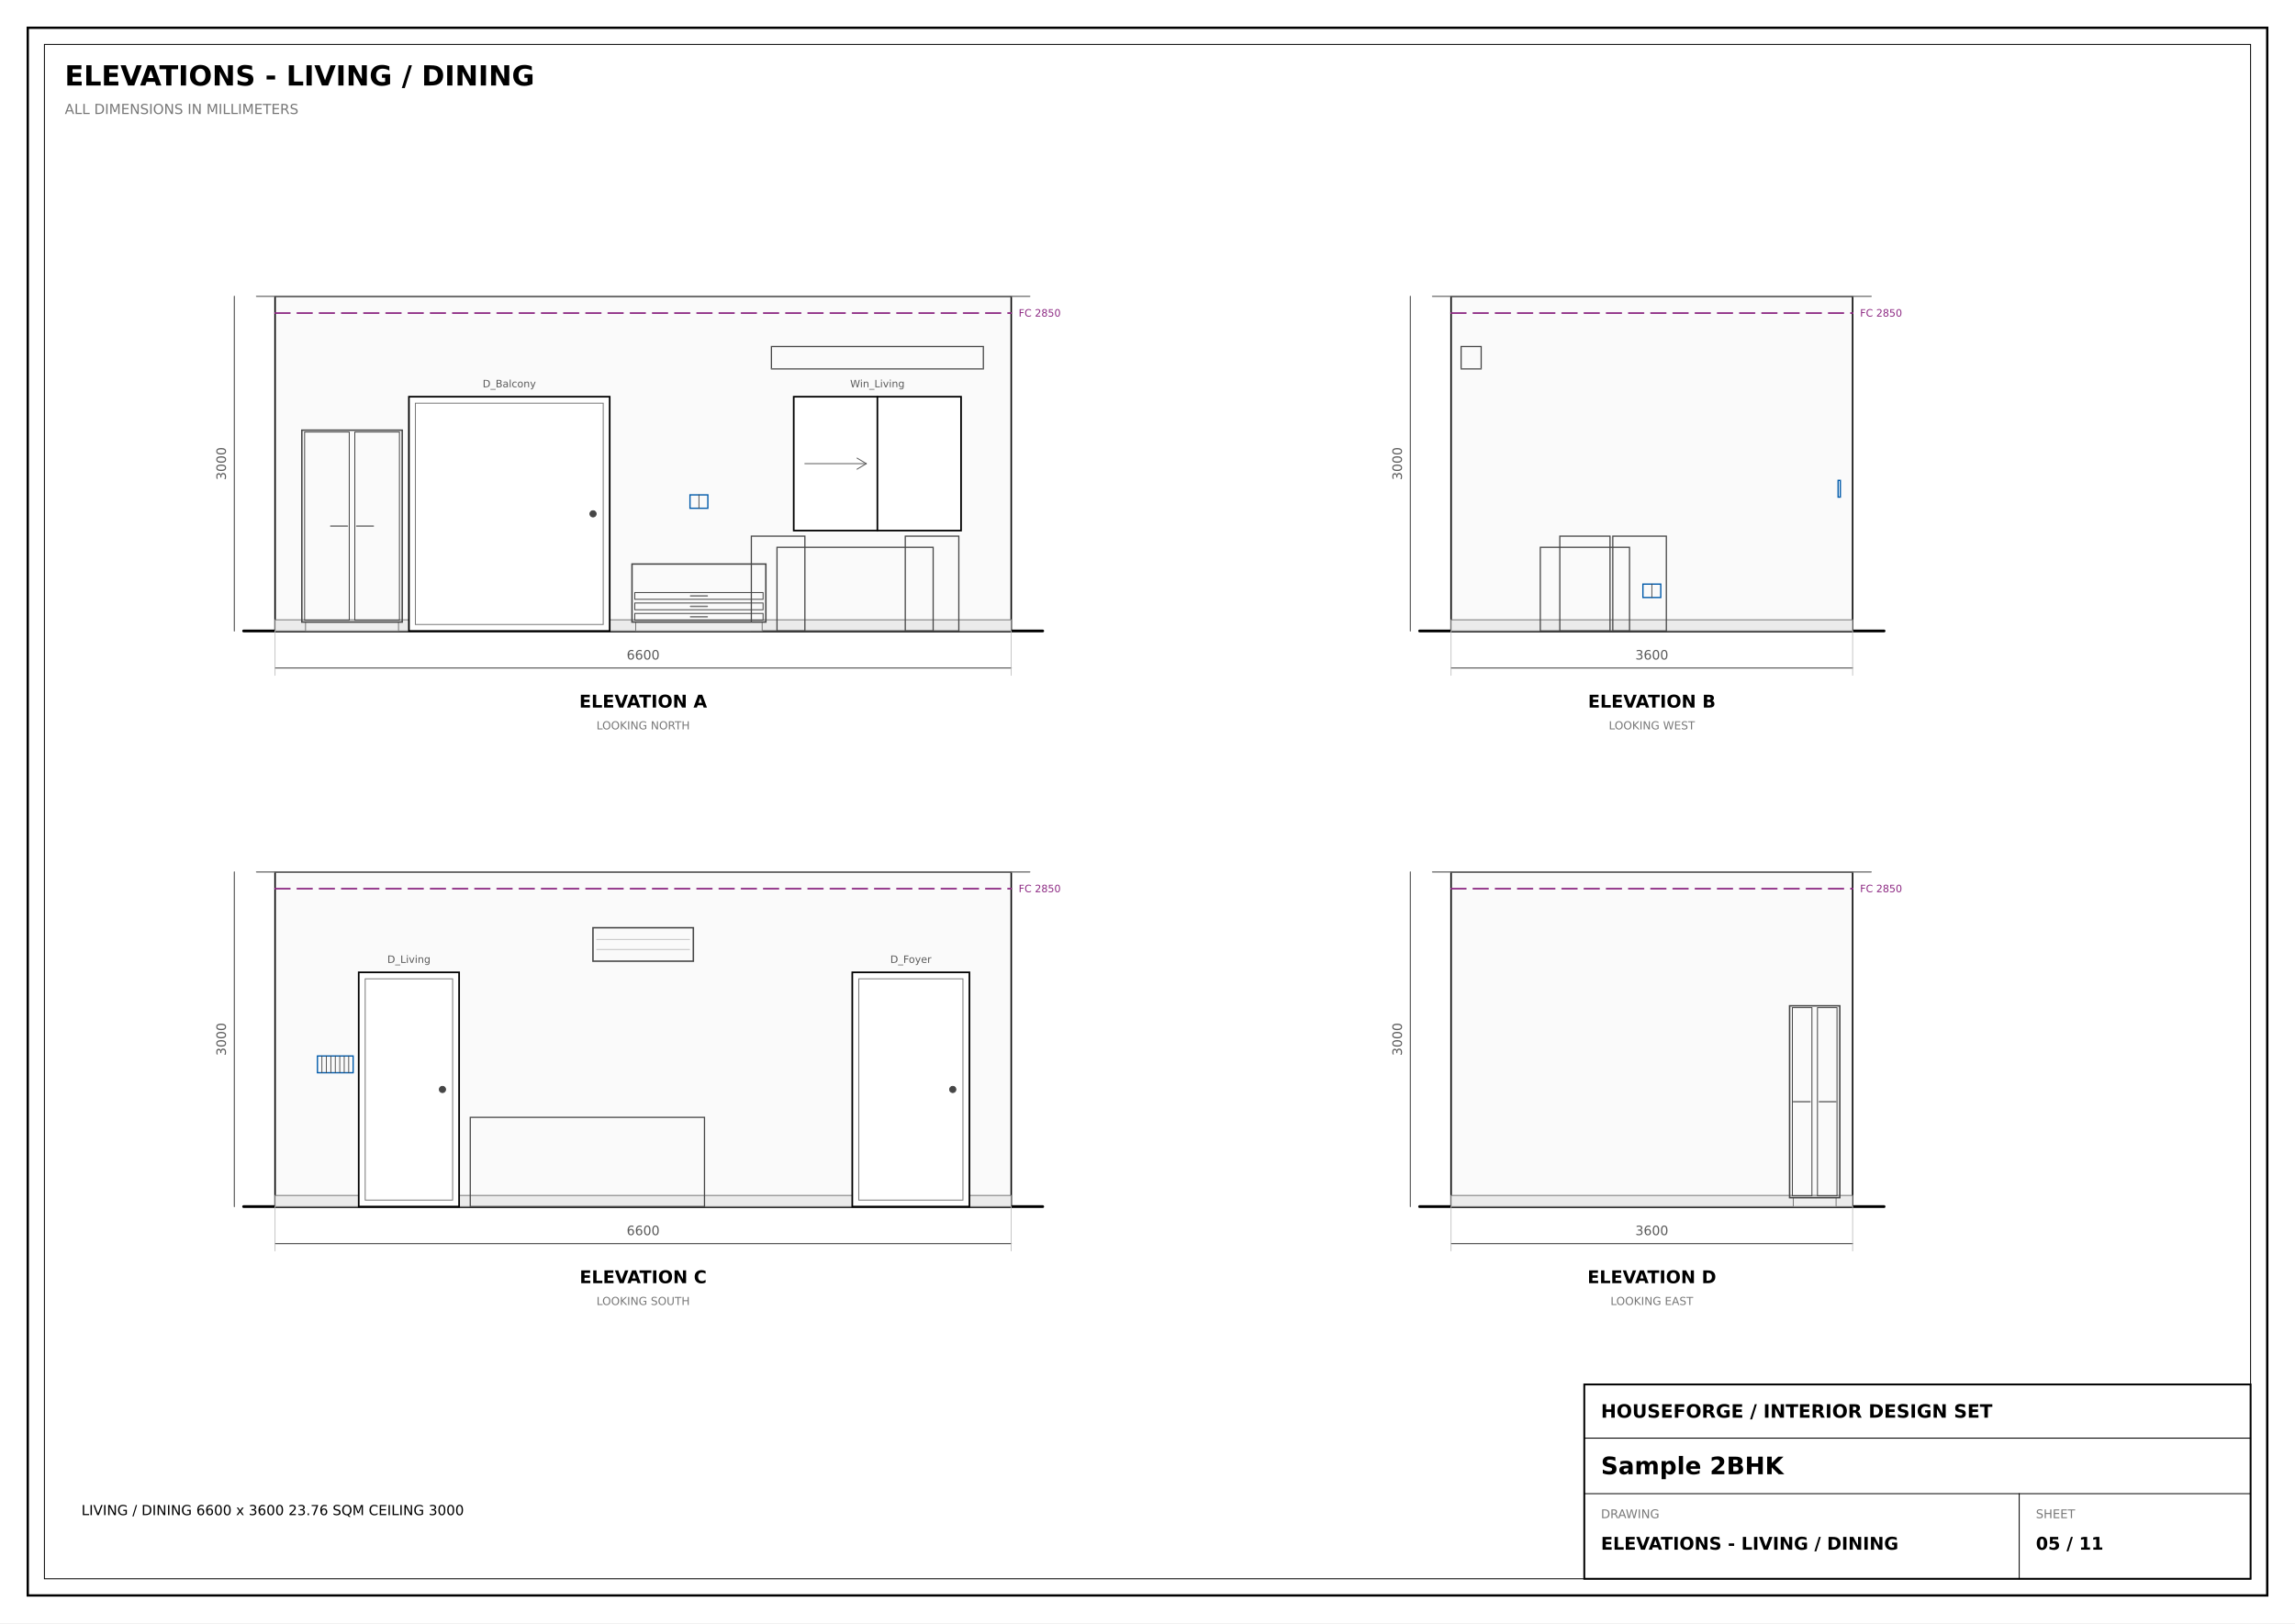
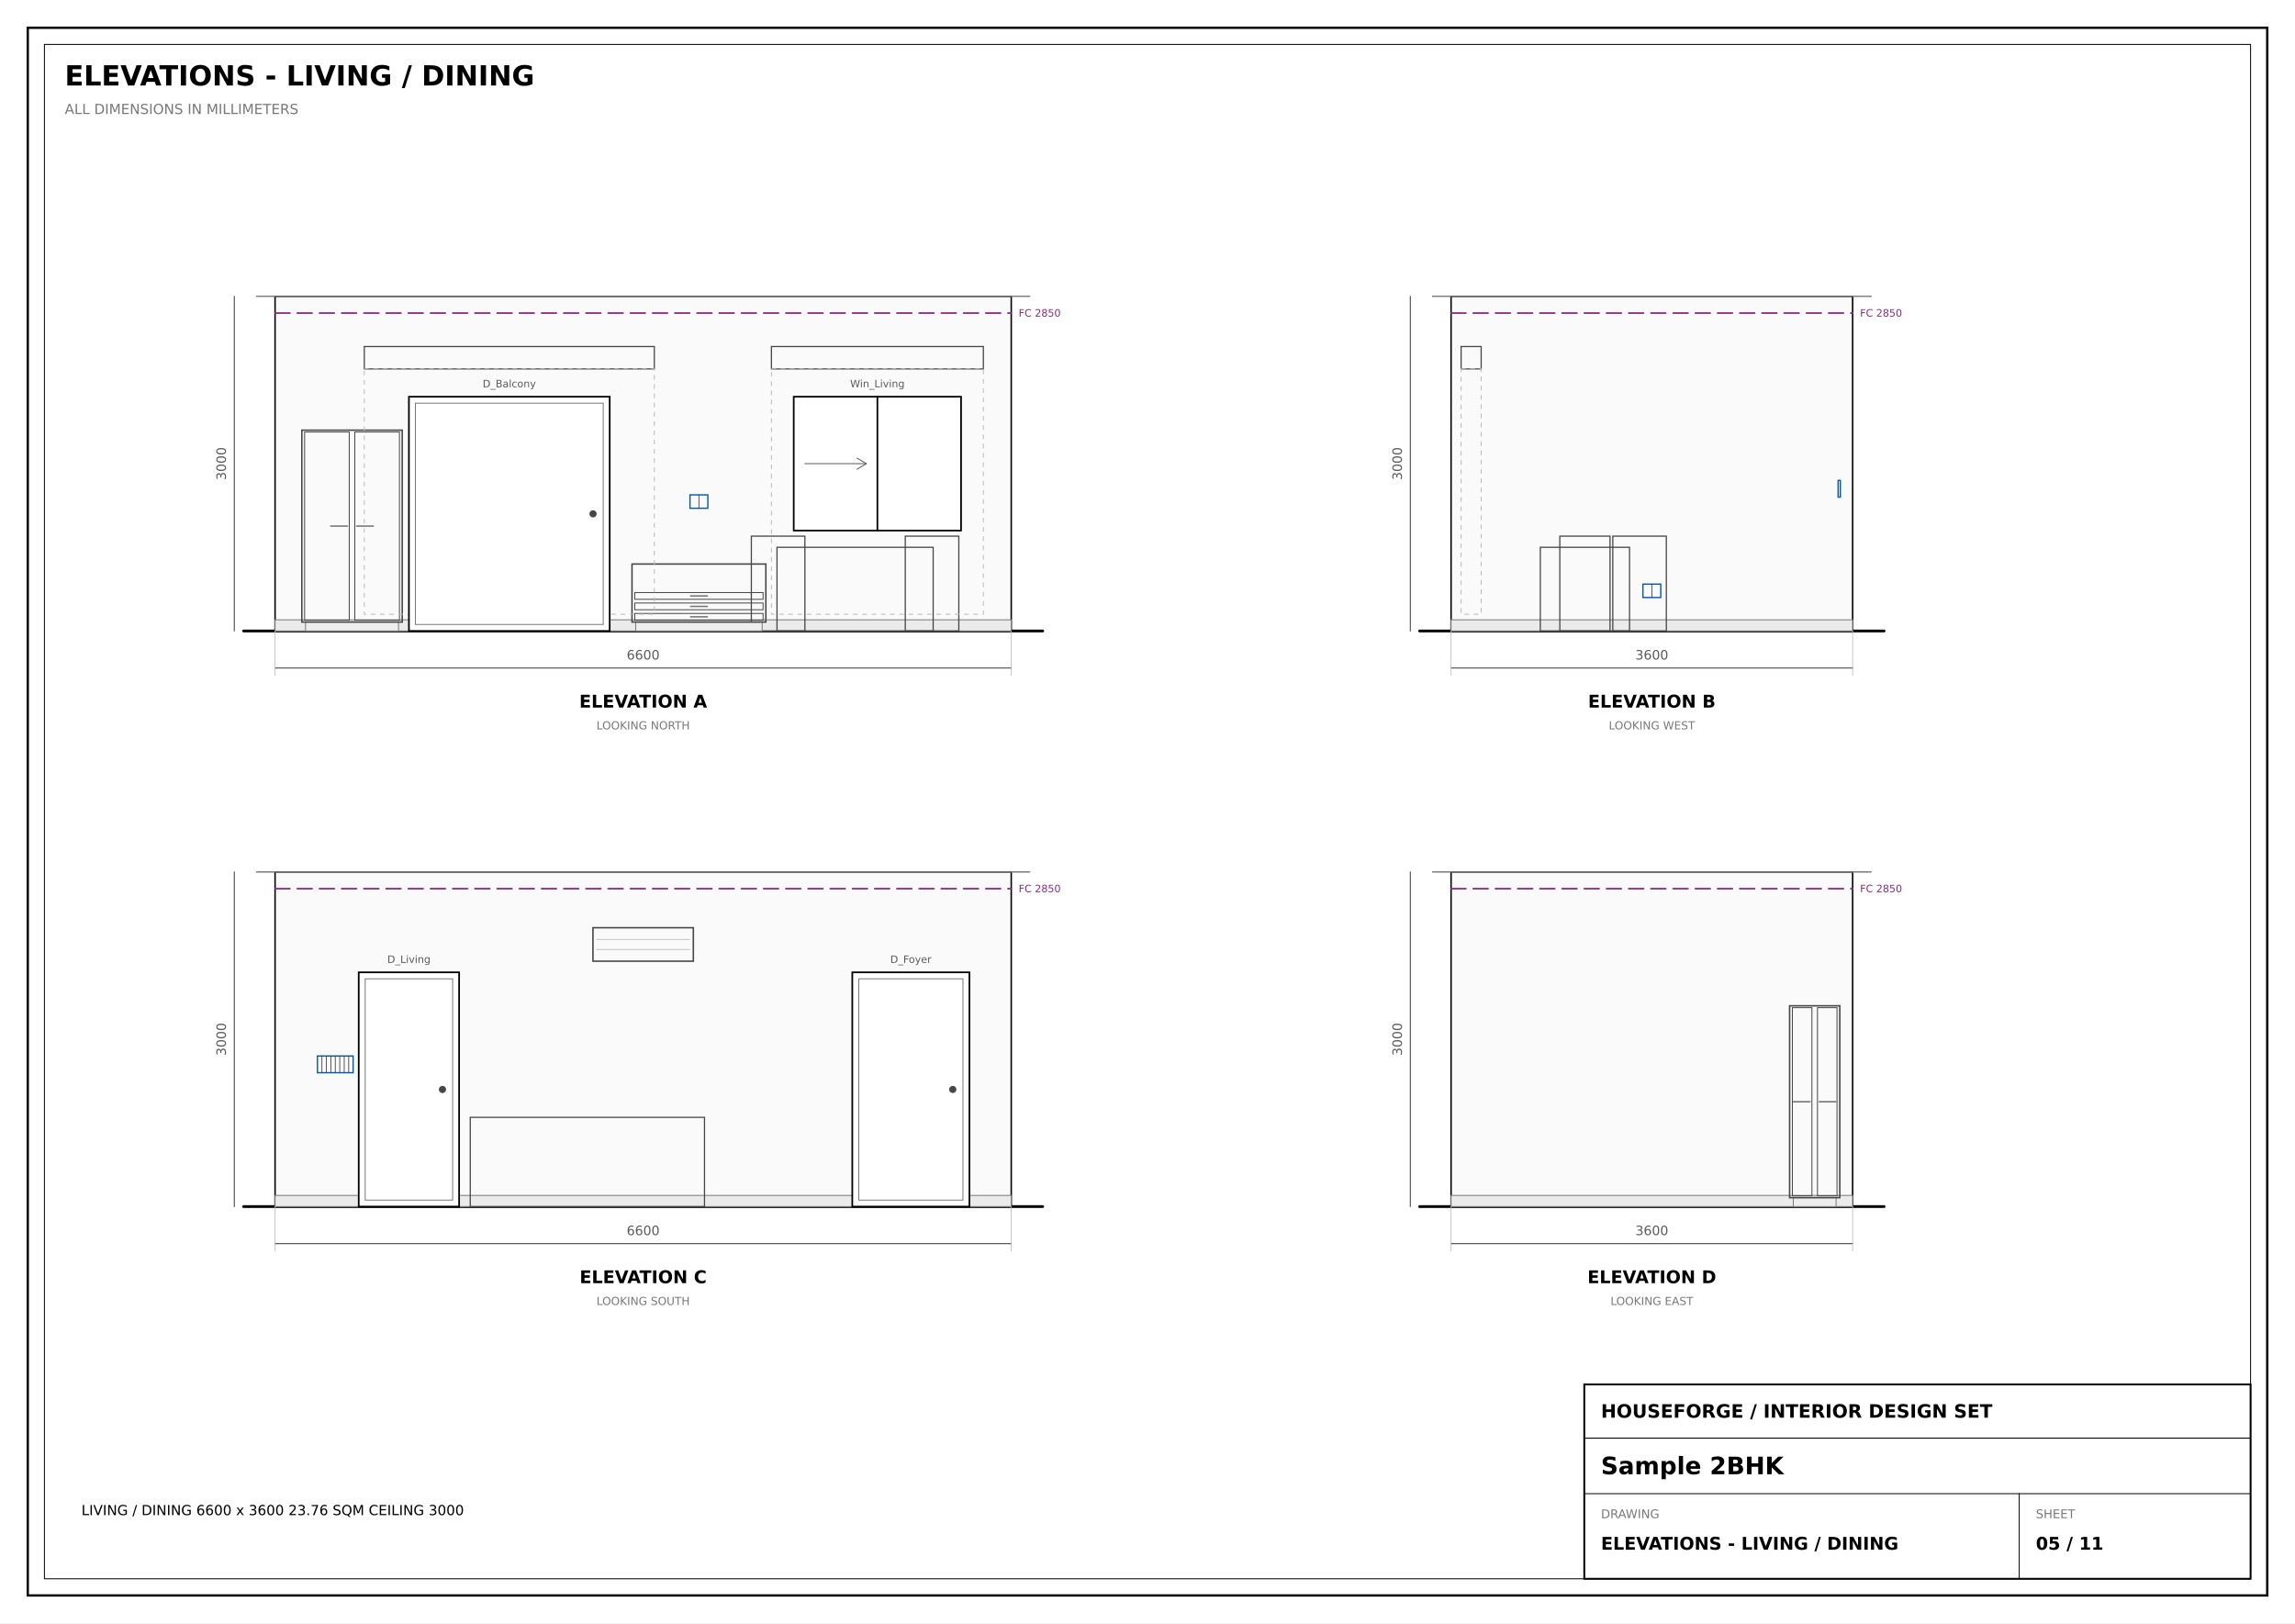
<svg xmlns="http://www.w3.org/2000/svg" width="2480" height="1754" viewBox="0 0 2480 1754">
  <rect width="2480" height="1754" fill="#ffffff" />
  <polygon points="30.00,30.00 2450.00,30.00 2450.00,1724.00 30.00,1724.00" fill="none" stroke="#000000" stroke-width="2.50" />
  <polygon points="48.00,48.00 2432.00,48.00 2432.00,1706.00 48.00,1706.00" fill="none" stroke="#000000" stroke-width="1.00" />
  <polygon points="1712.00,1496.00 2432.00,1496.00 2432.00,1706.00 1712.00,1706.00" fill="#ffffff" stroke="#000000" stroke-width="2.00" />
  <line x1="1712.00" y1="1554.00" x2="2432.00" y2="1554.00" stroke="#000000" stroke-width="1.00" stroke-linecap="round" />
  <line x1="1712.00" y1="1614.00" x2="2432.00" y2="1614.00" stroke="#000000" stroke-width="1.00" stroke-linecap="round" />
  <line x1="2182.00" y1="1614.00" x2="2182.00" y2="1706.00" stroke="#000000" stroke-width="1.00" stroke-linecap="round" />
  <text x="1730.00" y="1525.00" font-family="DejaVu Sans, Arial, sans-serif" font-size="20.00" fill="#000000" text-anchor="start" dominant-baseline="central" font-weight="bold">HOUSEFORGE  /  INTERIOR DESIGN SET</text>
  <text x="1730.00" y="1584.00" font-family="DejaVu Sans, Arial, sans-serif" font-size="26.00" fill="#000000" text-anchor="start" dominant-baseline="central" font-weight="bold">Sample 2BHK</text>
  <text x="1730.00" y="1636.00" font-family="DejaVu Sans, Arial, sans-serif" font-size="13.00" fill="#787878" text-anchor="start" dominant-baseline="central">DRAWING</text>
  <text x="1730.00" y="1668.00" font-family="DejaVu Sans, Arial, sans-serif" font-size="19.00" fill="#000000" text-anchor="start" dominant-baseline="central" font-weight="bold">ELEVATIONS - LIVING / DINING</text>
  <text x="2200.00" y="1636.00" font-family="DejaVu Sans, Arial, sans-serif" font-size="13.00" fill="#787878" text-anchor="start" dominant-baseline="central">SHEET</text>
  <text x="2200.00" y="1668.00" font-family="DejaVu Sans, Arial, sans-serif" font-size="19.00" fill="#000000" text-anchor="start" dominant-baseline="central" font-weight="bold">05 / 11</text>
  <text x="70.00" y="82.00" font-family="DejaVu Sans, Arial, sans-serif" font-size="30.00" fill="#000000" text-anchor="start" dominant-baseline="central" font-weight="bold">ELEVATIONS - LIVING / DINING</text>
  <text x="70.00" y="118.00" font-family="DejaVu Sans, Arial, sans-serif" font-size="15.00" fill="#787878" text-anchor="start" dominant-baseline="central">ALL DIMENSIONS IN MILLIMETERS</text>
  <polygon points="297.24,320.20 1092.76,320.20 1092.76,681.80 297.24,681.80" fill="#fafafa" stroke="#000000" stroke-width="1.60" />
  <line x1="263.24" y1="681.80" x2="1126.76" y2="681.80" stroke="#000000" stroke-width="3.00" stroke-linecap="round" />
  <line x1="277.24" y1="320.20" x2="1112.76" y2="320.20" stroke="#787878" stroke-width="1.40" stroke-linecap="round" />
  <line x1="297.24" y1="338.28" x2="1092.76" y2="338.28" stroke="#8c2882" stroke-width="1.80" stroke-dasharray="16 8" stroke-linecap="round" />
  <text x="1100.76" y="338.28" font-family="DejaVu Sans, Arial, sans-serif" font-size="11.00" fill="#8c2882" text-anchor="start" dominant-baseline="central">FC 2850</text>
  <polygon points="297.24,669.75 1092.76,669.75 1092.76,681.80 297.24,681.80" fill="#ebebeb" stroke="#787878" stroke-width="1.00" />
  <polygon points="839.64,591.40 1008.39,591.40 1008.39,681.80 839.64,681.80" fill="none" stroke="#464646" stroke-width="1.30" />
  <polygon points="811.92,579.35 869.77,579.35 869.77,681.80 811.92,681.80" fill="none" stroke="#464646" stroke-width="1.30" />
  <polygon points="978.25,579.35 1036.11,579.35 1036.11,681.80 978.25,681.80" fill="none" stroke="#464646" stroke-width="1.30" />
  <polygon points="330.17,672.16 430.65,672.16 430.65,681.80 330.17,681.80" fill="#eeeeee" stroke="#787878" stroke-width="1.00" />
  <polygon points="326.17,464.84 434.65,464.84 434.65,672.16 326.17,672.16" fill="none" stroke="#464646" stroke-width="1.60" />
  <polygon points="329.17,466.84 377.41,466.84 377.41,670.16 329.17,670.16" fill="none" stroke="#464646" stroke-width="1.00" />
  <line x1="357.41" y1="568.50" x2="375.41" y2="568.50" stroke="#787878" stroke-width="1.60" stroke-linecap="round" />
  <polygon points="383.41,466.84 431.65,466.84 431.65,670.16 383.41,670.16" fill="none" stroke="#464646" stroke-width="1.00" />
  <line x1="385.41" y1="568.50" x2="403.41" y2="568.50" stroke="#787878" stroke-width="1.60" stroke-linecap="round" />
  <polygon points="686.95,672.16 823.59,672.16 823.59,681.80 686.95,681.80" fill="#eeeeee" stroke="#787878" stroke-width="1.00" />
  <polygon points="682.95,609.48 827.59,609.48 827.59,672.16 682.95,672.16" fill="none" stroke="#464646" stroke-width="1.60" />
  <polygon points="685.95,640.31 824.59,640.31 824.59,647.59 685.95,647.59" fill="none" stroke="#464646" stroke-width="1.00" />
  <line x1="746.27" y1="643.95" x2="764.27" y2="643.95" stroke="#787878" stroke-width="1.60" stroke-linecap="round" />
  <polygon points="685.95,651.59 824.59,651.59 824.59,658.88 685.95,658.88" fill="none" stroke="#464646" stroke-width="1.00" />
  <line x1="746.27" y1="655.23" x2="764.27" y2="655.23" stroke="#787878" stroke-width="1.60" stroke-linecap="round" />
  <polygon points="685.95,662.88 824.59,662.88 824.59,670.16 685.95,670.16" fill="none" stroke="#464646" stroke-width="1.00" />
  <line x1="746.27" y1="666.52" x2="764.27" y2="666.52" stroke="#787878" stroke-width="1.60" stroke-linecap="round" />
  <polygon points="833.61,374.44 1062.63,374.44 1062.63,398.55 833.61,398.55" fill="none" stroke="#464646" stroke-width="1.30" />
  <line x1="833.61" y1="398.55" x2="1062.63" y2="398.55" stroke="#787878" stroke-width="1.00" stroke-linecap="round" />
+   <polygon points="393.67,374.44 707.05,374.44 707.05,398.55 393.67,398.55" fill="none" stroke="#464646" stroke-width="1.30" />
+   <line x1="393.67" y1="398.55" x2="707.05" y2="398.55" stroke="#787878" stroke-width="1.00" stroke-linecap="round" />
+   <polygon points="833.61,398.55 1062.63,398.55 1062.63,663.72 833.61,663.72" fill="none" stroke="#b9b9b9" stroke-width="1.00" stroke-dasharray="5 5" />
+   <polygon points="393.67,398.55 707.05,398.55 707.05,663.72 393.67,663.72" fill="none" stroke="#b9b9b9" stroke-width="1.00" stroke-dasharray="5 5" />
  <polygon points="745.62,534.75 764.91,534.75 764.91,549.21 745.62,549.21" fill="none" stroke="#005aaa" stroke-width="1.40" />
  <line x1="755.27" y1="534.75" x2="755.27" y2="549.21" stroke="#464646" stroke-width="0.90" stroke-linecap="round" />
  <polygon points="441.88,428.68 658.84,428.68 658.84,681.80 441.88,681.80" fill="#ffffff" stroke="#000000" stroke-width="1.80" />
  <polygon points="448.88,435.68 651.84,435.68 651.84,674.80 448.88,674.80" fill="none" stroke="#787878" stroke-width="1.00" />
  <circle cx="640.84" cy="555.24" r="3.40" fill="#464646" stroke="#464646" stroke-width="1.00" />
  <text x="550.36" y="414.68" font-family="DejaVu Sans, Arial, sans-serif" font-size="11.00" fill="#5a5a5a" text-anchor="middle" dominant-baseline="central">D_Balcony</text>
  <polygon points="857.72,428.68 1038.52,428.68 1038.52,573.32 857.72,573.32" fill="#ffffff" stroke="#000000" stroke-width="1.80" />
  <line x1="948.12" y1="428.68" x2="948.12" y2="573.32" stroke="#000000" stroke-width="1.80" stroke-linecap="round" />
  <line x1="869.72" y1="501.00" x2="936.12" y2="501.00" stroke="#5a5a5a" stroke-width="1.00" stroke-linecap="round" />
  <line x1="936.12" y1="501.00" x2="926.12" y2="495.00" stroke="#5a5a5a" stroke-width="1.00" stroke-linecap="round" />
  <line x1="936.12" y1="501.00" x2="926.12" y2="507.00" stroke="#5a5a5a" stroke-width="1.00" stroke-linecap="round" />
  <text x="948.12" y="414.68" font-family="DejaVu Sans, Arial, sans-serif" font-size="11.00" fill="#5a5a5a" text-anchor="middle" dominant-baseline="central">Win_Living</text>
  <line x1="297.24" y1="721.80" x2="1092.76" y2="721.80" stroke="#5a5a5a" stroke-width="1.20" stroke-linecap="round" />
  <line x1="297.24" y1="681.80" x2="297.24" y2="729.80" stroke="#b9b9b9" stroke-width="0.80" stroke-linecap="round" />
  <line x1="1092.76" y1="681.80" x2="1092.76" y2="729.80" stroke="#b9b9b9" stroke-width="0.80" stroke-linecap="round" />
  <text x="695.00" y="707.80" font-family="DejaVu Sans, Arial, sans-serif" font-size="14.00" fill="#5a5a5a" text-anchor="middle" dominant-baseline="central">6600</text>
  <line x1="253.24" y1="320.20" x2="253.24" y2="681.80" stroke="#5a5a5a" stroke-width="1.20" stroke-linecap="round" />
  <text x="239.24" y="501.00" font-family="DejaVu Sans, Arial, sans-serif" font-size="14.00" fill="#5a5a5a" text-anchor="middle" dominant-baseline="central" transform="rotate(-90.00 239.24 501.00)">3000</text>
  <text x="695.00" y="758.00" font-family="DejaVu Sans, Arial, sans-serif" font-size="19.00" fill="#000000" text-anchor="middle" dominant-baseline="central" font-weight="bold">ELEVATION A</text>
  <text x="695.00" y="784.00" font-family="DejaVu Sans, Arial, sans-serif" font-size="12.00" fill="#787878" text-anchor="middle" dominant-baseline="central">LOOKING NORTH</text>
  <polygon points="1568.04,320.20 2001.96,320.20 2001.96,681.80 1568.04,681.80" fill="#fafafa" stroke="#000000" stroke-width="1.60" />
  <line x1="1534.04" y1="681.80" x2="2035.96" y2="681.80" stroke="#000000" stroke-width="3.00" stroke-linecap="round" />
  <line x1="1548.04" y1="320.20" x2="2021.96" y2="320.20" stroke="#787878" stroke-width="1.40" stroke-linecap="round" />
  <line x1="1568.04" y1="338.28" x2="2001.96" y2="338.28" stroke="#8c2882" stroke-width="1.80" stroke-dasharray="16 8" stroke-linecap="round" />
  <text x="2009.96" y="338.28" font-family="DejaVu Sans, Arial, sans-serif" font-size="11.00" fill="#8c2882" text-anchor="start" dominant-baseline="central">FC 2850</text>
  <polygon points="1568.04,669.75 2001.96,669.75 2001.96,681.80 1568.04,681.80" fill="#ebebeb" stroke="#787878" stroke-width="1.00" />
  <polygon points="1664.47,591.40 1760.89,591.40 1760.89,681.80 1664.47,681.80" fill="none" stroke="#464646" stroke-width="1.30" />
  <polygon points="1578.89,374.44 1600.58,374.44 1600.58,398.55 1578.89,398.55" fill="none" stroke="#464646" stroke-width="1.30" />
  <line x1="1578.89" y1="398.55" x2="1600.58" y2="398.55" stroke="#787878" stroke-width="1.00" stroke-linecap="round" />
+   <polygon points="1578.89,398.55 1600.58,398.55 1600.58,663.72 1578.89,663.72" fill="none" stroke="#b9b9b9" stroke-width="1.00" stroke-dasharray="5 5" />
  <polygon points="1742.81,579.35 1800.67,579.35 1800.67,681.80 1742.81,681.80" fill="none" stroke="#464646" stroke-width="1.30" />
  <polygon points="1685.56,579.35 1739.80,579.35 1739.80,681.80 1685.56,681.80" fill="none" stroke="#464646" stroke-width="1.30" />
  <polygon points="1775.36,631.18 1794.64,631.18 1794.64,645.64 1775.36,645.64" fill="none" stroke="#005aaa" stroke-width="1.40" />
  <line x1="1785.00" y1="631.18" x2="1785.00" y2="645.64" stroke="#464646" stroke-width="0.90" stroke-linecap="round" />
  <polygon points="1986.29,519.08 1988.70,519.08 1988.70,537.16 1986.29,537.16" fill="none" stroke="#005aaa" stroke-width="1.40" />
  <line x1="1568.04" y1="721.80" x2="2001.96" y2="721.80" stroke="#5a5a5a" stroke-width="1.20" stroke-linecap="round" />
  <line x1="1568.04" y1="681.80" x2="1568.04" y2="729.80" stroke="#b9b9b9" stroke-width="0.80" stroke-linecap="round" />
  <line x1="2001.96" y1="681.80" x2="2001.96" y2="729.80" stroke="#b9b9b9" stroke-width="0.80" stroke-linecap="round" />
  <text x="1785.00" y="707.80" font-family="DejaVu Sans, Arial, sans-serif" font-size="14.00" fill="#5a5a5a" text-anchor="middle" dominant-baseline="central">3600</text>
  <line x1="1524.04" y1="320.20" x2="1524.04" y2="681.80" stroke="#5a5a5a" stroke-width="1.20" stroke-linecap="round" />
  <text x="1510.04" y="501.00" font-family="DejaVu Sans, Arial, sans-serif" font-size="14.00" fill="#5a5a5a" text-anchor="middle" dominant-baseline="central" transform="rotate(-90.00 1510.04 501.00)">3000</text>
  <text x="1785.00" y="758.00" font-family="DejaVu Sans, Arial, sans-serif" font-size="19.00" fill="#000000" text-anchor="middle" dominant-baseline="central" font-weight="bold">ELEVATION B</text>
  <text x="1785.00" y="784.00" font-family="DejaVu Sans, Arial, sans-serif" font-size="12.00" fill="#787878" text-anchor="middle" dominant-baseline="central">LOOKING WEST</text>
  <polygon points="297.24,942.20 1092.76,942.20 1092.76,1303.80 297.24,1303.80" fill="#fafafa" stroke="#000000" stroke-width="1.60" />
  <line x1="263.24" y1="1303.80" x2="1126.76" y2="1303.80" stroke="#000000" stroke-width="3.00" stroke-linecap="round" />
  <line x1="277.24" y1="942.20" x2="1112.76" y2="942.20" stroke="#787878" stroke-width="1.40" stroke-linecap="round" />
  <line x1="297.24" y1="960.28" x2="1092.76" y2="960.28" stroke="#8c2882" stroke-width="1.80" stroke-dasharray="16 8" stroke-linecap="round" />
  <text x="1100.76" y="960.28" font-family="DejaVu Sans, Arial, sans-serif" font-size="11.00" fill="#8c2882" text-anchor="start" dominant-baseline="central">FC 2850</text>
  <polygon points="297.24,1291.75 1092.76,1291.75 1092.76,1303.80 297.24,1303.80" fill="#ebebeb" stroke="#787878" stroke-width="1.00" />
  <polygon points="508.17,1207.37 761.29,1207.37 761.29,1303.80 508.17,1303.80" fill="none" stroke="#464646" stroke-width="1.30" />
  <polygon points="343.04,1141.08 381.61,1141.08 381.61,1159.16 343.04,1159.16" fill="none" stroke="#005aaa" stroke-width="1.40" />
  <line x1="347.86" y1="1141.08" x2="347.86" y2="1159.16" stroke="#464646" stroke-width="0.90" stroke-linecap="round" />
  <line x1="352.69" y1="1141.08" x2="352.69" y2="1159.16" stroke="#464646" stroke-width="0.90" stroke-linecap="round" />
  <line x1="357.51" y1="1141.08" x2="357.51" y2="1159.16" stroke="#464646" stroke-width="0.90" stroke-linecap="round" />
  <line x1="362.33" y1="1141.08" x2="362.33" y2="1159.16" stroke="#464646" stroke-width="0.90" stroke-linecap="round" />
  <line x1="367.15" y1="1141.08" x2="367.15" y2="1159.16" stroke="#464646" stroke-width="0.90" stroke-linecap="round" />
  <line x1="371.97" y1="1141.08" x2="371.97" y2="1159.16" stroke="#464646" stroke-width="0.90" stroke-linecap="round" />
  <line x1="376.79" y1="1141.08" x2="376.79" y2="1159.16" stroke="#464646" stroke-width="0.90" stroke-linecap="round" />
  <polygon points="640.76,1002.47 749.24,1002.47 749.24,1038.63 640.76,1038.63" fill="none" stroke="#464646" stroke-width="1.60" />
  <line x1="644.76" y1="1015.12" x2="745.24" y2="1015.12" stroke="#b9b9b9" stroke-width="0.90" stroke-linecap="round" />
  <line x1="644.76" y1="1025.97" x2="745.24" y2="1025.97" stroke="#b9b9b9" stroke-width="0.90" stroke-linecap="round" />
  <polygon points="921.00,1050.68 1047.56,1050.68 1047.56,1303.80 921.00,1303.80" fill="#ffffff" stroke="#000000" stroke-width="1.80" />
  <polygon points="928.00,1057.68 1040.56,1057.68 1040.56,1296.80 928.00,1296.80" fill="none" stroke="#787878" stroke-width="1.00" />
  <circle cx="1029.56" cy="1177.24" r="3.40" fill="#464646" stroke="#464646" stroke-width="1.00" />
  <text x="984.28" y="1036.68" font-family="DejaVu Sans, Arial, sans-serif" font-size="11.00" fill="#5a5a5a" text-anchor="middle" dominant-baseline="central">D_Foyer</text>
  <polygon points="387.64,1050.68 496.12,1050.68 496.12,1303.80 387.64,1303.80" fill="#ffffff" stroke="#000000" stroke-width="1.80" />
  <polygon points="394.64,1057.68 489.12,1057.68 489.12,1296.80 394.64,1296.80" fill="none" stroke="#787878" stroke-width="1.00" />
  <circle cx="478.12" cy="1177.24" r="3.40" fill="#464646" stroke="#464646" stroke-width="1.00" />
  <text x="441.88" y="1036.68" font-family="DejaVu Sans, Arial, sans-serif" font-size="11.00" fill="#5a5a5a" text-anchor="middle" dominant-baseline="central">D_Living</text>
  <line x1="297.24" y1="1343.80" x2="1092.76" y2="1343.80" stroke="#5a5a5a" stroke-width="1.20" stroke-linecap="round" />
  <line x1="297.24" y1="1303.80" x2="297.24" y2="1351.80" stroke="#b9b9b9" stroke-width="0.80" stroke-linecap="round" />
  <line x1="1092.76" y1="1303.80" x2="1092.76" y2="1351.80" stroke="#b9b9b9" stroke-width="0.80" stroke-linecap="round" />
  <text x="695.00" y="1329.80" font-family="DejaVu Sans, Arial, sans-serif" font-size="14.00" fill="#5a5a5a" text-anchor="middle" dominant-baseline="central">6600</text>
  <line x1="253.24" y1="942.20" x2="253.24" y2="1303.80" stroke="#5a5a5a" stroke-width="1.20" stroke-linecap="round" />
  <text x="239.24" y="1123.00" font-family="DejaVu Sans, Arial, sans-serif" font-size="14.00" fill="#5a5a5a" text-anchor="middle" dominant-baseline="central" transform="rotate(-90.00 239.24 1123.00)">3000</text>
  <text x="695.00" y="1380.00" font-family="DejaVu Sans, Arial, sans-serif" font-size="19.00" fill="#000000" text-anchor="middle" dominant-baseline="central" font-weight="bold">ELEVATION C</text>
  <text x="695.00" y="1406.00" font-family="DejaVu Sans, Arial, sans-serif" font-size="12.00" fill="#787878" text-anchor="middle" dominant-baseline="central">LOOKING SOUTH</text>
  <polygon points="1568.04,942.20 2001.96,942.20 2001.96,1303.80 1568.04,1303.80" fill="#fafafa" stroke="#000000" stroke-width="1.60" />
  <line x1="1534.04" y1="1303.80" x2="2035.96" y2="1303.80" stroke="#000000" stroke-width="3.00" stroke-linecap="round" />
  <line x1="1548.04" y1="942.20" x2="2021.96" y2="942.20" stroke="#787878" stroke-width="1.40" stroke-linecap="round" />
  <line x1="1568.04" y1="960.28" x2="2001.96" y2="960.28" stroke="#8c2882" stroke-width="1.80" stroke-dasharray="16 8" stroke-linecap="round" />
  <text x="2009.96" y="960.28" font-family="DejaVu Sans, Arial, sans-serif" font-size="11.00" fill="#8c2882" text-anchor="start" dominant-baseline="central">FC 2850</text>
  <polygon points="1568.04,1291.75 2001.96,1291.75 2001.96,1303.80 1568.04,1303.80" fill="#ebebeb" stroke="#787878" stroke-width="1.00" />
  <polygon points="1937.86,1294.16 1984.10,1294.16 1984.10,1303.80 1937.86,1303.80" fill="#eeeeee" stroke="#787878" stroke-width="1.00" />
  <polygon points="1933.86,1086.84 1988.10,1086.84 1988.10,1294.16 1933.86,1294.16" fill="none" stroke="#464646" stroke-width="1.60" />
  <polygon points="1936.86,1088.84 1957.98,1088.84 1957.98,1292.16 1936.86,1292.16" fill="none" stroke="#464646" stroke-width="1.00" />
  <line x1="1937.98" y1="1190.50" x2="1955.98" y2="1190.50" stroke="#787878" stroke-width="1.60" stroke-linecap="round" />
  <polygon points="1963.98,1088.84 1985.10,1088.84 1985.10,1292.16 1963.98,1292.16" fill="none" stroke="#464646" stroke-width="1.00" />
  <line x1="1965.98" y1="1190.50" x2="1983.98" y2="1190.50" stroke="#787878" stroke-width="1.60" stroke-linecap="round" />
  <line x1="1568.04" y1="1343.80" x2="2001.96" y2="1343.80" stroke="#5a5a5a" stroke-width="1.20" stroke-linecap="round" />
  <line x1="1568.04" y1="1303.80" x2="1568.04" y2="1351.80" stroke="#b9b9b9" stroke-width="0.80" stroke-linecap="round" />
  <line x1="2001.96" y1="1303.80" x2="2001.96" y2="1351.80" stroke="#b9b9b9" stroke-width="0.80" stroke-linecap="round" />
  <text x="1785.00" y="1329.80" font-family="DejaVu Sans, Arial, sans-serif" font-size="14.00" fill="#5a5a5a" text-anchor="middle" dominant-baseline="central">3600</text>
  <line x1="1524.04" y1="942.20" x2="1524.04" y2="1303.80" stroke="#5a5a5a" stroke-width="1.20" stroke-linecap="round" />
  <text x="1510.04" y="1123.00" font-family="DejaVu Sans, Arial, sans-serif" font-size="14.00" fill="#5a5a5a" text-anchor="middle" dominant-baseline="central" transform="rotate(-90.00 1510.04 1123.00)">3000</text>
  <text x="1785.00" y="1380.00" font-family="DejaVu Sans, Arial, sans-serif" font-size="19.00" fill="#000000" text-anchor="middle" dominant-baseline="central" font-weight="bold">ELEVATION D</text>
  <text x="1785.00" y="1406.00" font-family="DejaVu Sans, Arial, sans-serif" font-size="12.00" fill="#787878" text-anchor="middle" dominant-baseline="central">LOOKING EAST</text>
  <text x="88.00" y="1632.00" font-family="DejaVu Sans, Arial, sans-serif" font-size="15.00" fill="#000000" text-anchor="start" dominant-baseline="central">LIVING / DINING   6600 x 3600   23.76 SQM   CEILING 3000</text>
</svg>
